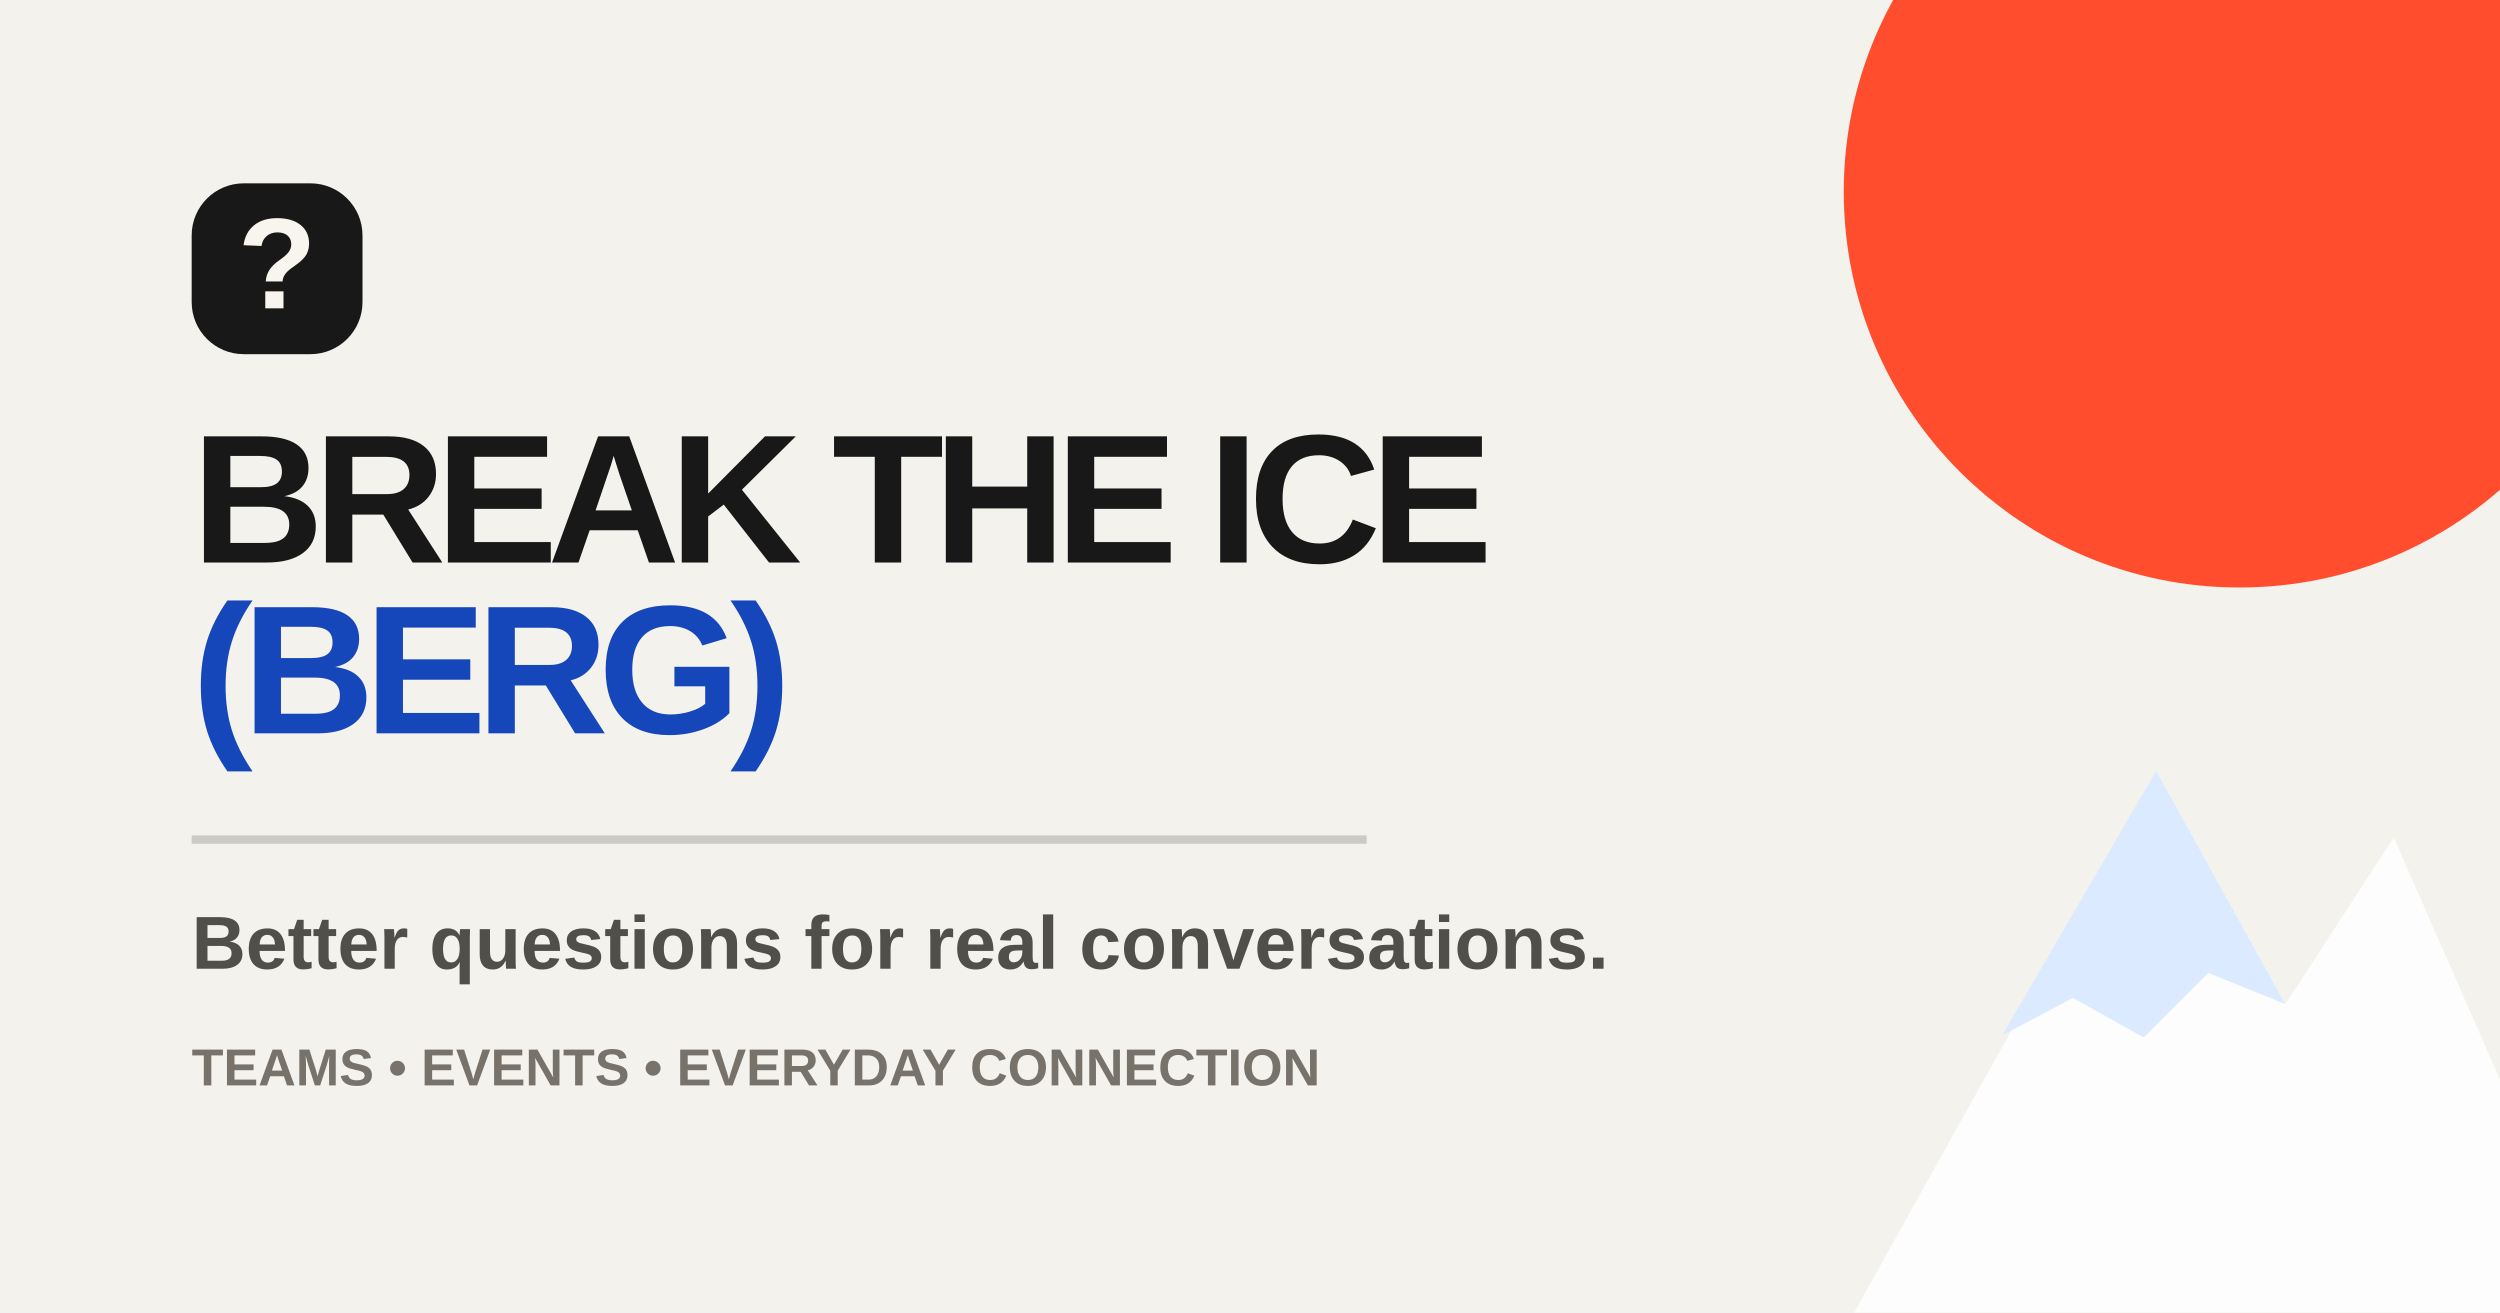
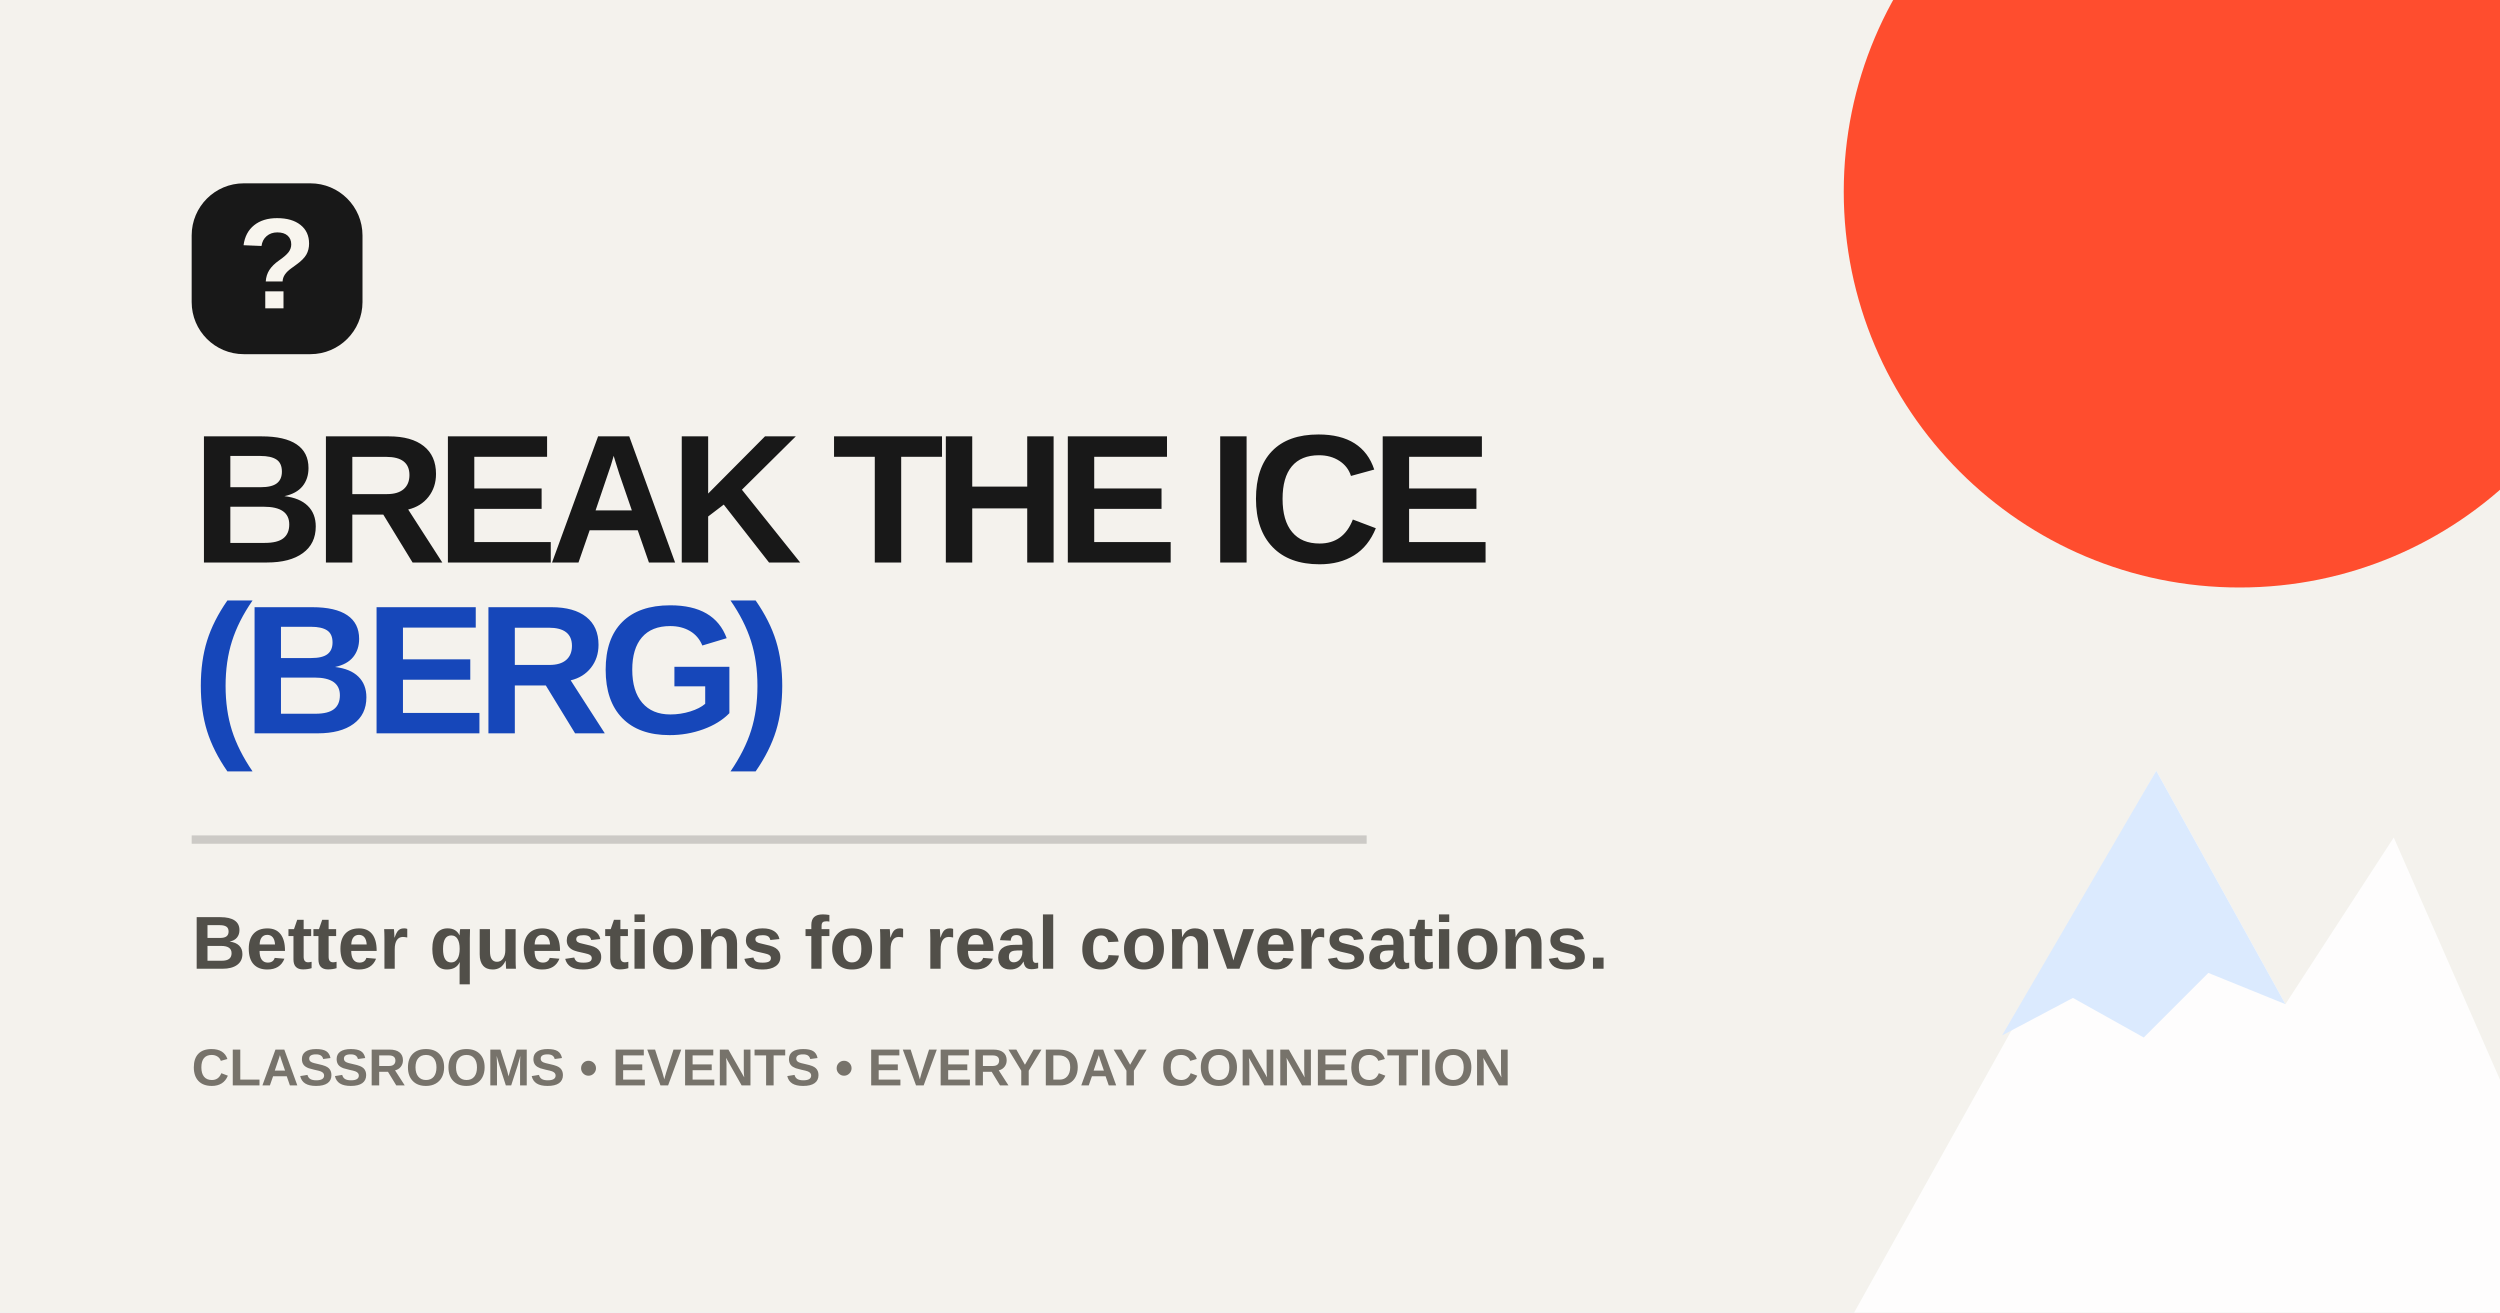
<svg xmlns="http://www.w3.org/2000/svg" width="1200" height="630" viewBox="0 0 1200 630" role="img" aria-labelledby="title desc">
  <rect width="1200" height="630" fill="#f4f2ed" />
  <circle cx="1075" cy="92" r="190" fill="#ff4d2e" />
  <path d="M890 630 1035 370l62 112 52-80 100 228Z" fill="#ffffff" fill-opacity=".88" />
  <path d="m1035 370 62 112-37-15-31 31-34-19-34 18Z" fill="#dbeafe" />
  <rect x="92" y="88" width="82" height="82" rx="25" fill="#181818" />
  <text x="133" y="148" text-anchor="middle" font-family="Arial, Helvetica, sans-serif" font-size="62" font-weight="900" fill="#f8f5ee">?</text>
  <text x="92" y="270" font-family="Arial, Helvetica, sans-serif" font-size="88" font-weight="900" letter-spacing="-5" fill="#181818">BREAK THE ICE</text>
  <text x="92" y="352" font-family="Arial, Helvetica, sans-serif" font-size="88" font-weight="900" letter-spacing="-5" fill="#1647ba">(BERG)</text>
  <rect x="92" y="401" width="564" height="4" fill="#181818" fill-opacity=".18" />
  <text x="92" y="465" font-family="Arial, Helvetica, sans-serif" font-size="36" font-weight="700" fill="#514f49">Better questions for real conversations.</text>
-   <text x="92" y="521" font-family="Arial, Helvetica, sans-serif" font-size="25" font-weight="700" fill="#77736b">TEAMS  •  EVENTS  •  EVERYDAY CONNECTION</text>
+   <text x="92" y="521" font-family="Arial, Helvetica, sans-serif" font-size="25" font-weight="700" fill="#77736b">CLASSROOMS  •  EVENTS  •  EVERYDAY CONNECTION</text>
</svg>
